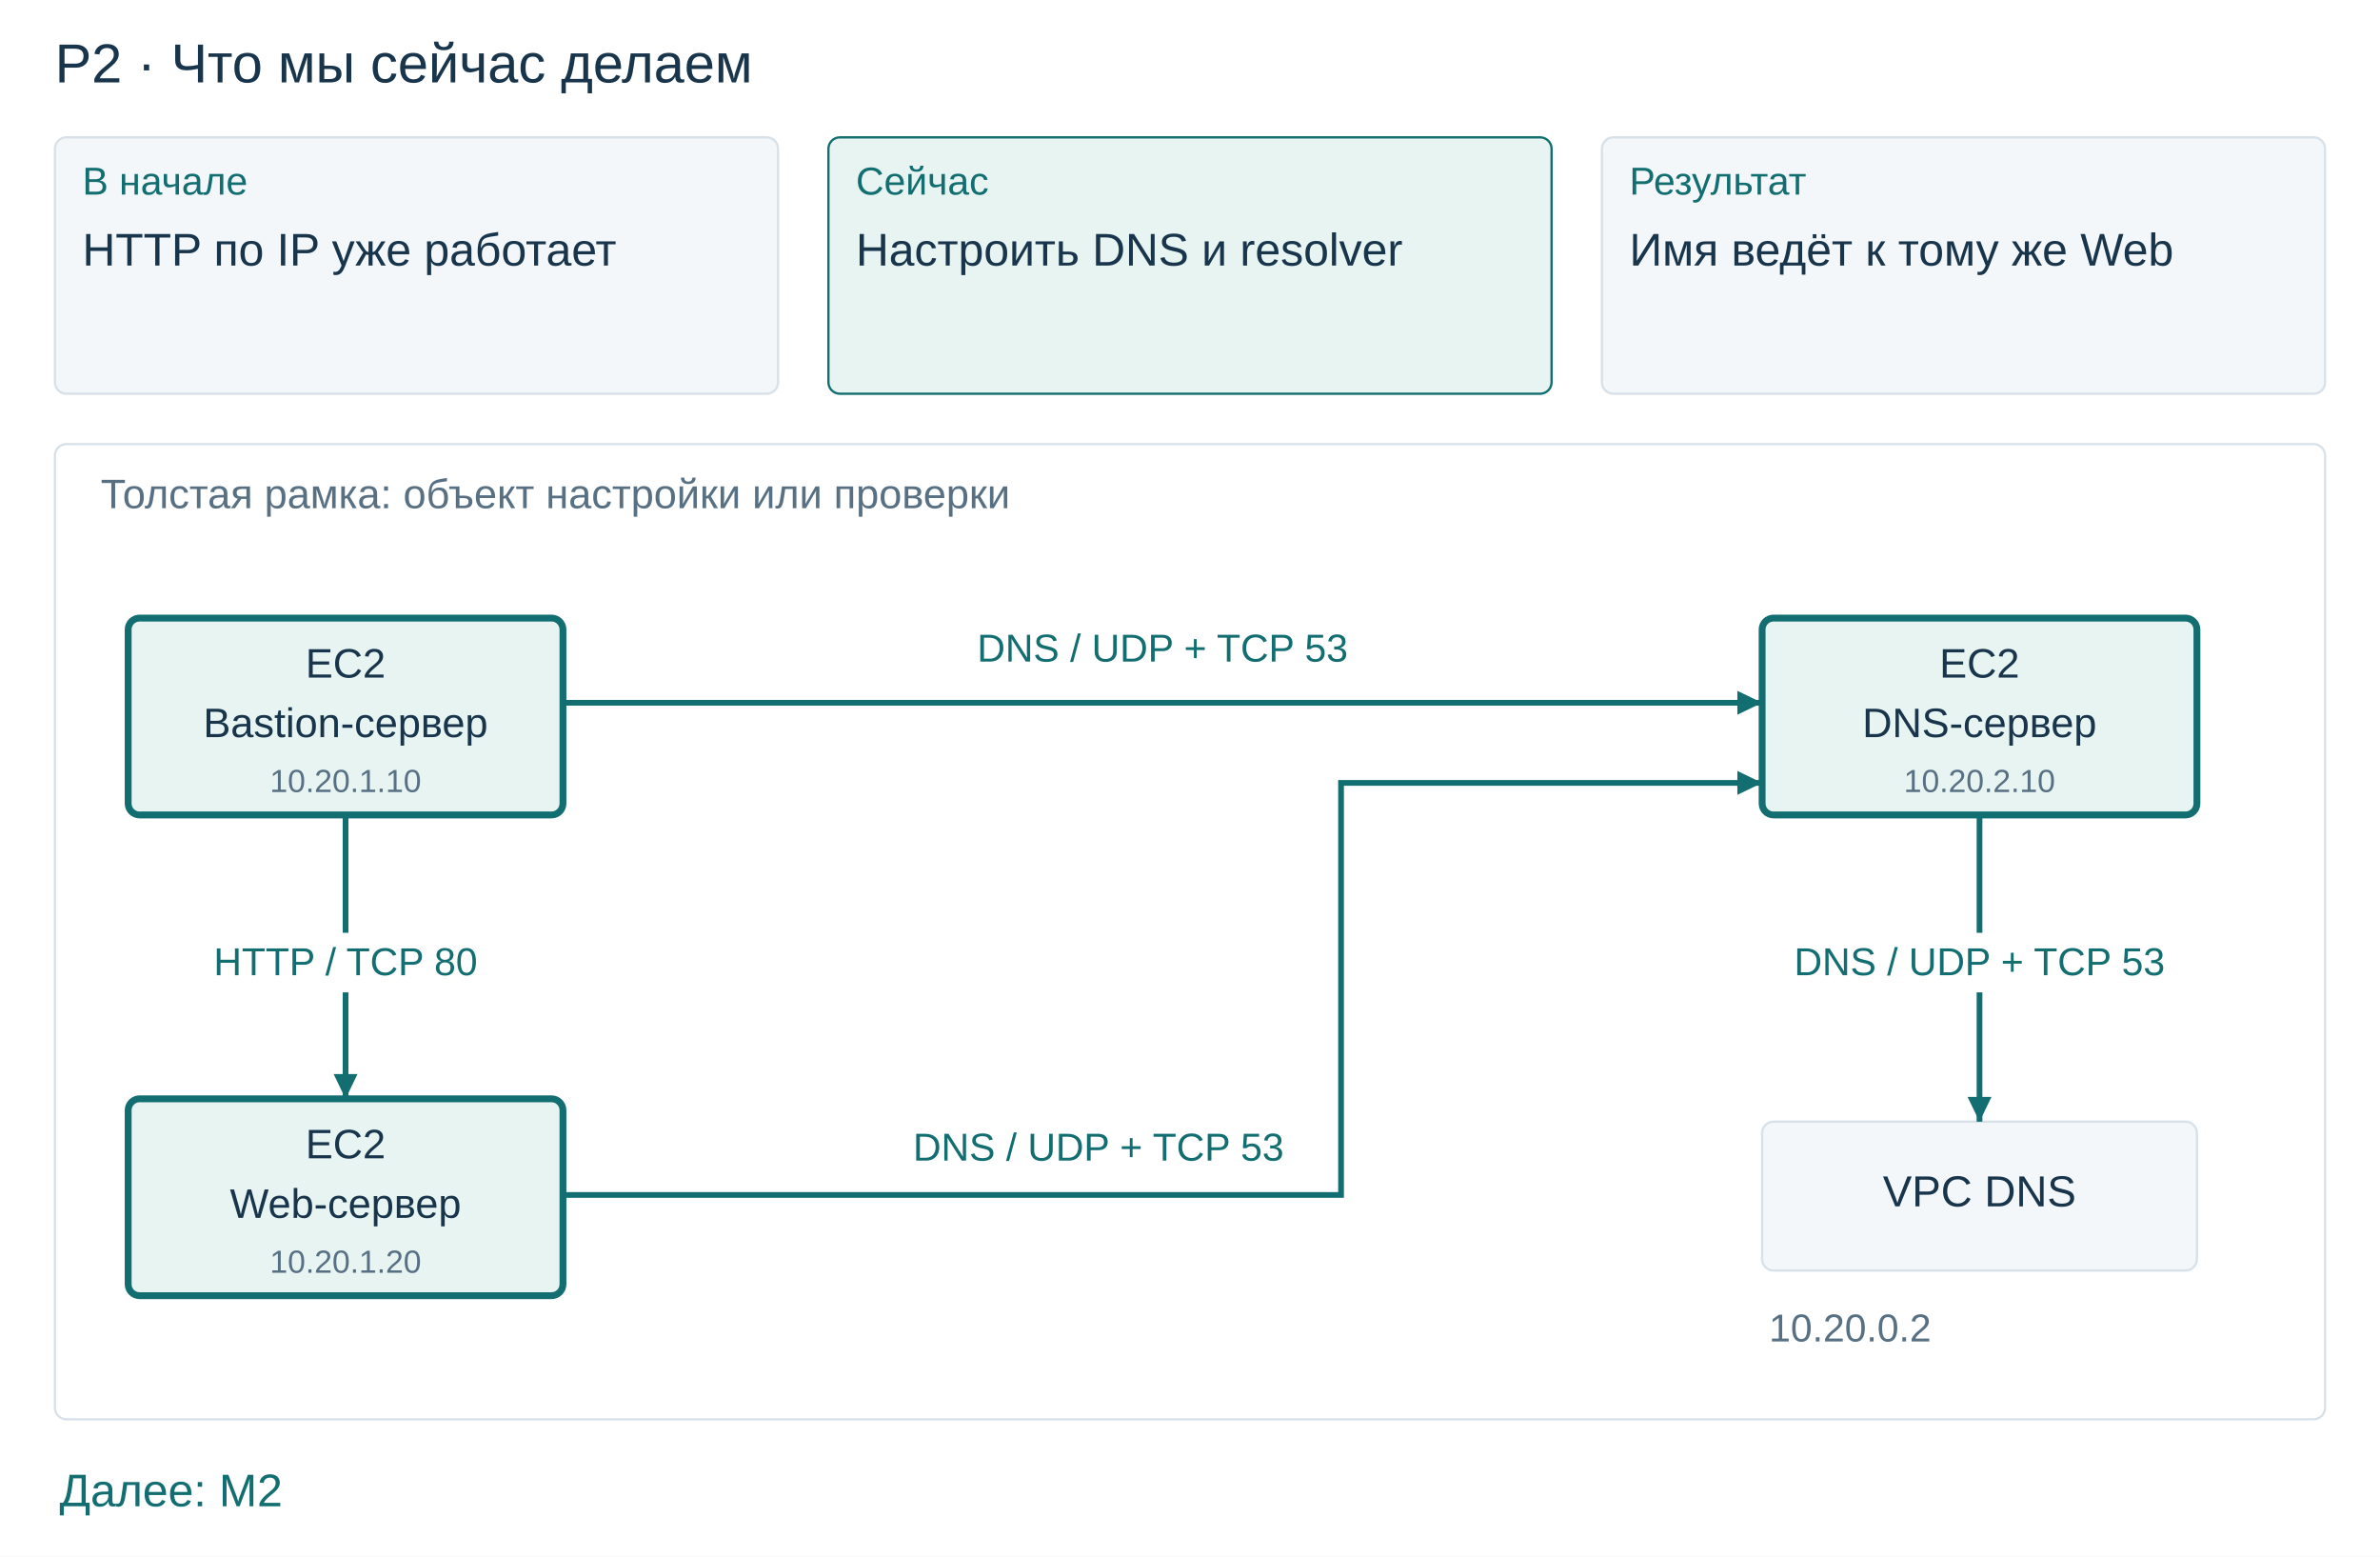
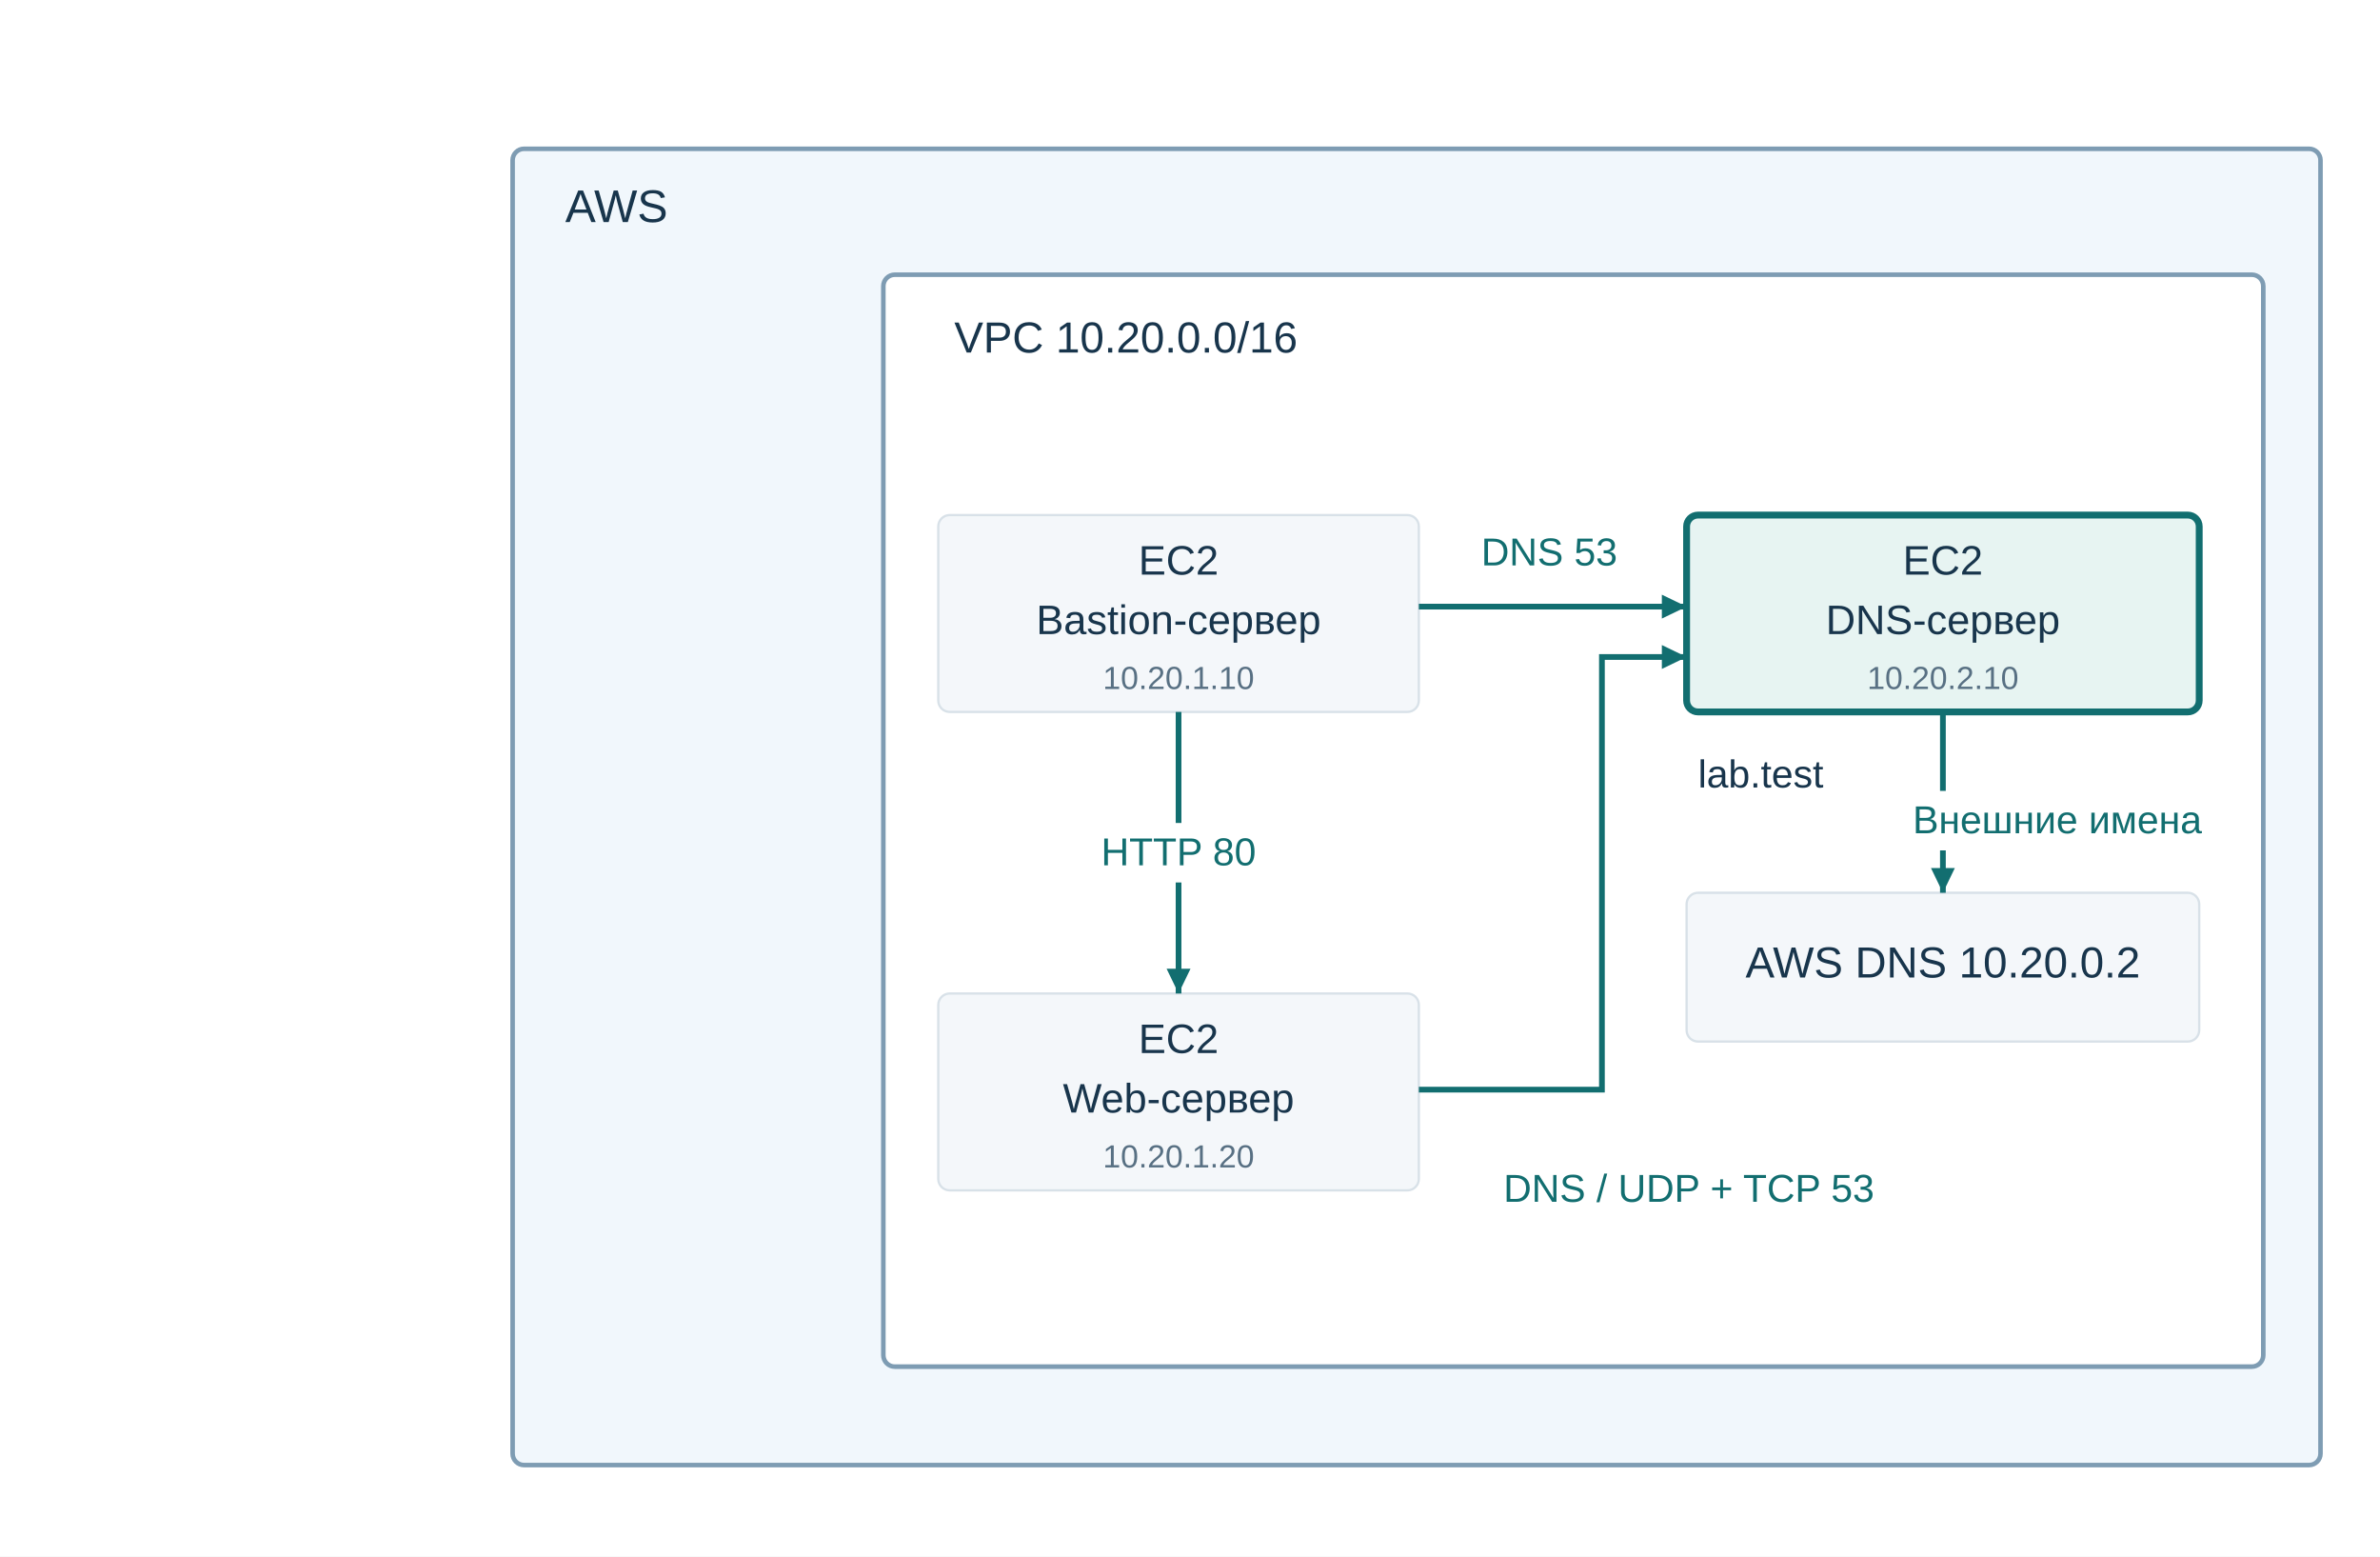
<svg xmlns="http://www.w3.org/2000/svg" width="1040" height="680" viewBox="0 0 1040 680" role="img">
  <rect width="1040" height="680" fill="white" />
-   <text x="24" y="36" font-size="24" font-family="Arial,MS Gothic,sans-serif" fill="#18354c">P2 · Что мы сейчас делаем</text>
-   <rect x="24" y="60" width="316" height="112" rx="5" fill="#f4f7fa" stroke="#d8e1e8" stroke-width="1" />
-   <text x="36" y="85" font-size="17" font-family="Arial,MS Gothic,sans-serif" fill="#126e70">В начале</text>
-   <text x="36" y="116" font-size="20" font-family="Arial,MS Gothic,sans-serif" fill="#18354c">HTTP по IP уже работает</text>
-   <rect x="362" y="60" width="316" height="112" rx="5" fill="#e7f4f2" stroke="#126e70" stroke-width="1" />
-   <text x="374" y="85" font-size="17" font-family="Arial,MS Gothic,sans-serif" fill="#126e70">Сейчас</text>
-   <text x="374" y="116" font-size="20" font-family="Arial,MS Gothic,sans-serif" fill="#18354c">Настроить DNS и resolver</text>
-   <rect x="700" y="60" width="316" height="112" rx="5" fill="#f4f7fa" stroke="#d8e1e8" stroke-width="1" />
-   <text x="712" y="85" font-size="17" font-family="Arial,MS Gothic,sans-serif" fill="#126e70">Результат</text>
-   <text x="712" y="116" font-size="20" font-family="Arial,MS Gothic,sans-serif" fill="#18354c">Имя ведёт к тому же Web</text>
-   <rect x="24" y="194" width="992" height="426" rx="5" fill="white" stroke="#d8e1e8" stroke-width="1" />
-   <text x="44" y="222" font-size="18" font-family="Arial,MS Gothic,sans-serif" fill="#587083">Толстая рамка: объект настройки или проверки</text>
-   <rect x="56" y="270" width="190" height="86" rx="5" fill="#e7f4f2" stroke="#126e70" stroke-width="3" />
-   <text x="151.0" y="296" font-size="18" font-family="Arial,MS Gothic,sans-serif" fill="#18354c" text-anchor="middle">EC2</text>
-   <text x="151.0" y="322" font-size="18" font-family="Arial,MS Gothic,sans-serif" fill="#18354c" text-anchor="middle">Bastion-сервер</text>
-   <text x="151.0" y="346" font-size="14" font-family="Arial,MS Gothic,sans-serif" fill="#587083" text-anchor="middle">10.20.1.10</text>
-   <rect x="56" y="480" width="190" height="86" rx="5" fill="#e7f4f2" stroke="#126e70" stroke-width="3" />
-   <text x="151.0" y="506" font-size="18" font-family="Arial,MS Gothic,sans-serif" fill="#18354c" text-anchor="middle">EC2</text>
-   <text x="151.0" y="532" font-size="18" font-family="Arial,MS Gothic,sans-serif" fill="#18354c" text-anchor="middle">Web-сервер</text>
-   <text x="151.0" y="556" font-size="14" font-family="Arial,MS Gothic,sans-serif" fill="#587083" text-anchor="middle">10.20.1.20</text>
-   <rect x="770" y="270" width="190" height="86" rx="5" fill="#e7f4f2" stroke="#126e70" stroke-width="3" />
-   <text x="865.0" y="296" font-size="18" font-family="Arial,MS Gothic,sans-serif" fill="#18354c" text-anchor="middle">EC2</text>
-   <text x="865.0" y="322" font-size="18" font-family="Arial,MS Gothic,sans-serif" fill="#18354c" text-anchor="middle">DNS-сервер</text>
-   <text x="865.0" y="346" font-size="14" font-family="Arial,MS Gothic,sans-serif" fill="#587083" text-anchor="middle">10.20.2.10</text>
-   <rect x="770" y="490" width="190" height="65" rx="5" fill="#f4f7fa" stroke="#d8e1e8" stroke-width="1" />
-   <text x="865.0" y="527" font-size="19" font-family="Arial,MS Gothic,sans-serif" fill="#18354c" text-anchor="middle">VPC DNS</text>
-   <polyline points="246,307 770,307" fill="none" stroke="#126e70" stroke-width="2.5" />
-   <polygon points="770.00,307.00 759.19,312.22 759.19,301.78" fill="#126e70" />
-   <rect x="421.262" y="271" width="173.477" height="25" rx="5" fill="white" stroke="white" stroke-width="1" />
-   <text x="508" y="289" font-size="17" font-family="Arial,MS Gothic,sans-serif" fill="#126e70" text-anchor="middle">DNS / UDP + TCP 53</text>
-   <polyline points="151,356 151,480" fill="none" stroke="#126e70" stroke-width="2.5" />
-   <polygon points="151.00,480.00 145.78,469.19 156.22,469.19" fill="#126e70" />
-   <rect x="87.762" y="408" width="126.477" height="25" rx="5" fill="white" stroke="white" stroke-width="1" />
-   <text x="151" y="426" font-size="17" font-family="Arial,MS Gothic,sans-serif" fill="#126e70" text-anchor="middle">HTTP / TCP 80</text>
-   <polyline points="246,522 586,522 586,342 770,342" fill="none" stroke="#126e70" stroke-width="2.5" />
-   <polygon points="770.00,342.00 759.19,347.22 759.19,336.78" fill="#126e70" />
-   <rect x="393.262" y="489" width="173.477" height="25" rx="5" fill="white" stroke="white" stroke-width="1" />
-   <text x="480" y="507" font-size="17" font-family="Arial,MS Gothic,sans-serif" fill="#126e70" text-anchor="middle">DNS / UDP + TCP 53</text>
-   <polyline points="865,356 865,490" fill="none" stroke="#126e70" stroke-width="2.5" />
-   <polygon points="865.00,490.00 859.78,479.19 870.22,479.19" fill="#126e70" />
-   <rect x="778.262" y="408" width="173.477" height="25" rx="5" fill="white" stroke="white" stroke-width="1" />
-   <text x="865" y="426" font-size="17" font-family="Arial,MS Gothic,sans-serif" fill="#126e70" text-anchor="middle">DNS / UDP + TCP 53</text>
-   <text x="773" y="586" font-size="17" font-family="Arial,MS Gothic,sans-serif" fill="#587083">10.20.0.2</text>
-   <text x="26" y="658" font-size="20" font-family="Arial,MS Gothic,sans-serif" fill="#126e70">Далее: M2</text>
+   <rect x="224" y="65" width="790" height="575" rx="5" fill="#f1f7fc" stroke="#7e9cb3" stroke-width="2" />
+   <text x="247" y="97" font-size="20" font-family="Arial,MS Gothic,sans-serif" fill="#18354c">AWS</text>
+   <rect x="386" y="120" width="603" height="477" rx="5" fill="white" stroke="#7e9cb3" stroke-width="2" />
+   <text x="417" y="154" font-size="19" font-family="Arial,MS Gothic,sans-serif" fill="#18354c">VPC  10.20.0.0/16</text>
+   <rect x="410" y="225" width="210" height="86" rx="5" fill="#f4f7fa" stroke="#d8e1e8" stroke-width="1" />
+   <text x="515.0" y="251" font-size="18" font-family="Arial,MS Gothic,sans-serif" fill="#18354c" text-anchor="middle">EC2</text>
+   <text x="515.0" y="277" font-size="18" font-family="Arial,MS Gothic,sans-serif" fill="#18354c" text-anchor="middle">Bastion-сервер</text>
+   <text x="515.0" y="301" font-size="14" font-family="Arial,MS Gothic,sans-serif" fill="#587083" text-anchor="middle">10.20.1.10</text>
+   <rect x="410" y="434" width="210" height="86" rx="5" fill="#f4f7fa" stroke="#d8e1e8" stroke-width="1" />
+   <text x="515.0" y="460" font-size="18" font-family="Arial,MS Gothic,sans-serif" fill="#18354c" text-anchor="middle">EC2</text>
+   <text x="515.0" y="486" font-size="18" font-family="Arial,MS Gothic,sans-serif" fill="#18354c" text-anchor="middle">Web-сервер</text>
+   <text x="515.0" y="510" font-size="14" font-family="Arial,MS Gothic,sans-serif" fill="#587083" text-anchor="middle">10.20.1.20</text>
+   <rect x="737" y="225" width="224" height="86" rx="5" fill="#e7f4f2" stroke="#126e70" stroke-width="3" />
+   <text x="849.0" y="251" font-size="18" font-family="Arial,MS Gothic,sans-serif" fill="#18354c" text-anchor="middle">EC2</text>
+   <text x="849.0" y="277" font-size="18" font-family="Arial,MS Gothic,sans-serif" fill="#18354c" text-anchor="middle">DNS-сервер</text>
+   <text x="849.0" y="301" font-size="14" font-family="Arial,MS Gothic,sans-serif" fill="#587083" text-anchor="middle">10.20.2.10</text>
+   <polyline points="620,265 737,265" fill="none" stroke="#126e70" stroke-width="2.5" />
+   <polygon points="737.00,265.00 726.19,270.22 726.19,259.78" fill="#126e70" />
+   <rect x="642.0" y="229" width="70.0" height="25" rx="5" fill="white" stroke="white" stroke-width="1" />
+   <text x="677" y="247" font-size="17" font-family="Arial,MS Gothic,sans-serif" fill="#126e70" text-anchor="middle">DNS 53</text>
+   <polyline points="620,476 700,476 700,287 737,287" fill="none" stroke="#126e70" stroke-width="2.5" />
+   <polygon points="737.00,287.00 726.19,292.22 726.19,281.78" fill="#126e70" />
+   <rect x="651.262" y="507" width="173.477" height="25" rx="5" fill="white" stroke="white" stroke-width="1" />
+   <text x="738" y="525" font-size="17" font-family="Arial,MS Gothic,sans-serif" fill="#126e70" text-anchor="middle">DNS / UDP + TCP 53</text>
+   <rect x="737" y="390" width="224" height="65" rx="5" fill="#f4f7fa" stroke="#d8e1e8" stroke-width="1" />
+   <text x="849.0" y="427" font-size="19" font-family="Arial,MS Gothic,sans-serif" fill="#18354c" text-anchor="middle">AWS DNS  10.20.0.2</text>
+   <polyline points="849,311 849,390" fill="none" stroke="#126e70" stroke-width="2.5" />
+   <polygon points="849.00,390.00 843.78,379.19 854.22,379.19" fill="#126e70" />
+   <rect x="830.75" y="346" width="136.5" height="25" rx="5" fill="white" stroke="white" stroke-width="1" />
+   <text x="899" y="364" font-size="17" font-family="Arial,MS Gothic,sans-serif" fill="#126e70" text-anchor="middle">Внешние имена</text>
+   <polyline points="515,311 515,434" fill="none" stroke="#126e70" stroke-width="2.5" />
+   <polygon points="515.00,434.00 509.78,423.19 520.22,423.19" fill="#126e70" />
+   <rect x="475.754" y="360" width="78.492" height="25" rx="5" fill="white" stroke="white" stroke-width="1" />
+   <text x="515" y="378" font-size="17" font-family="Arial,MS Gothic,sans-serif" fill="#126e70" text-anchor="middle">HTTP 80</text>
+   <text x="742" y="344" font-size="17" font-family="Arial,MS Gothic,sans-serif" fill="#18354c">lab.test</text>
</svg>
